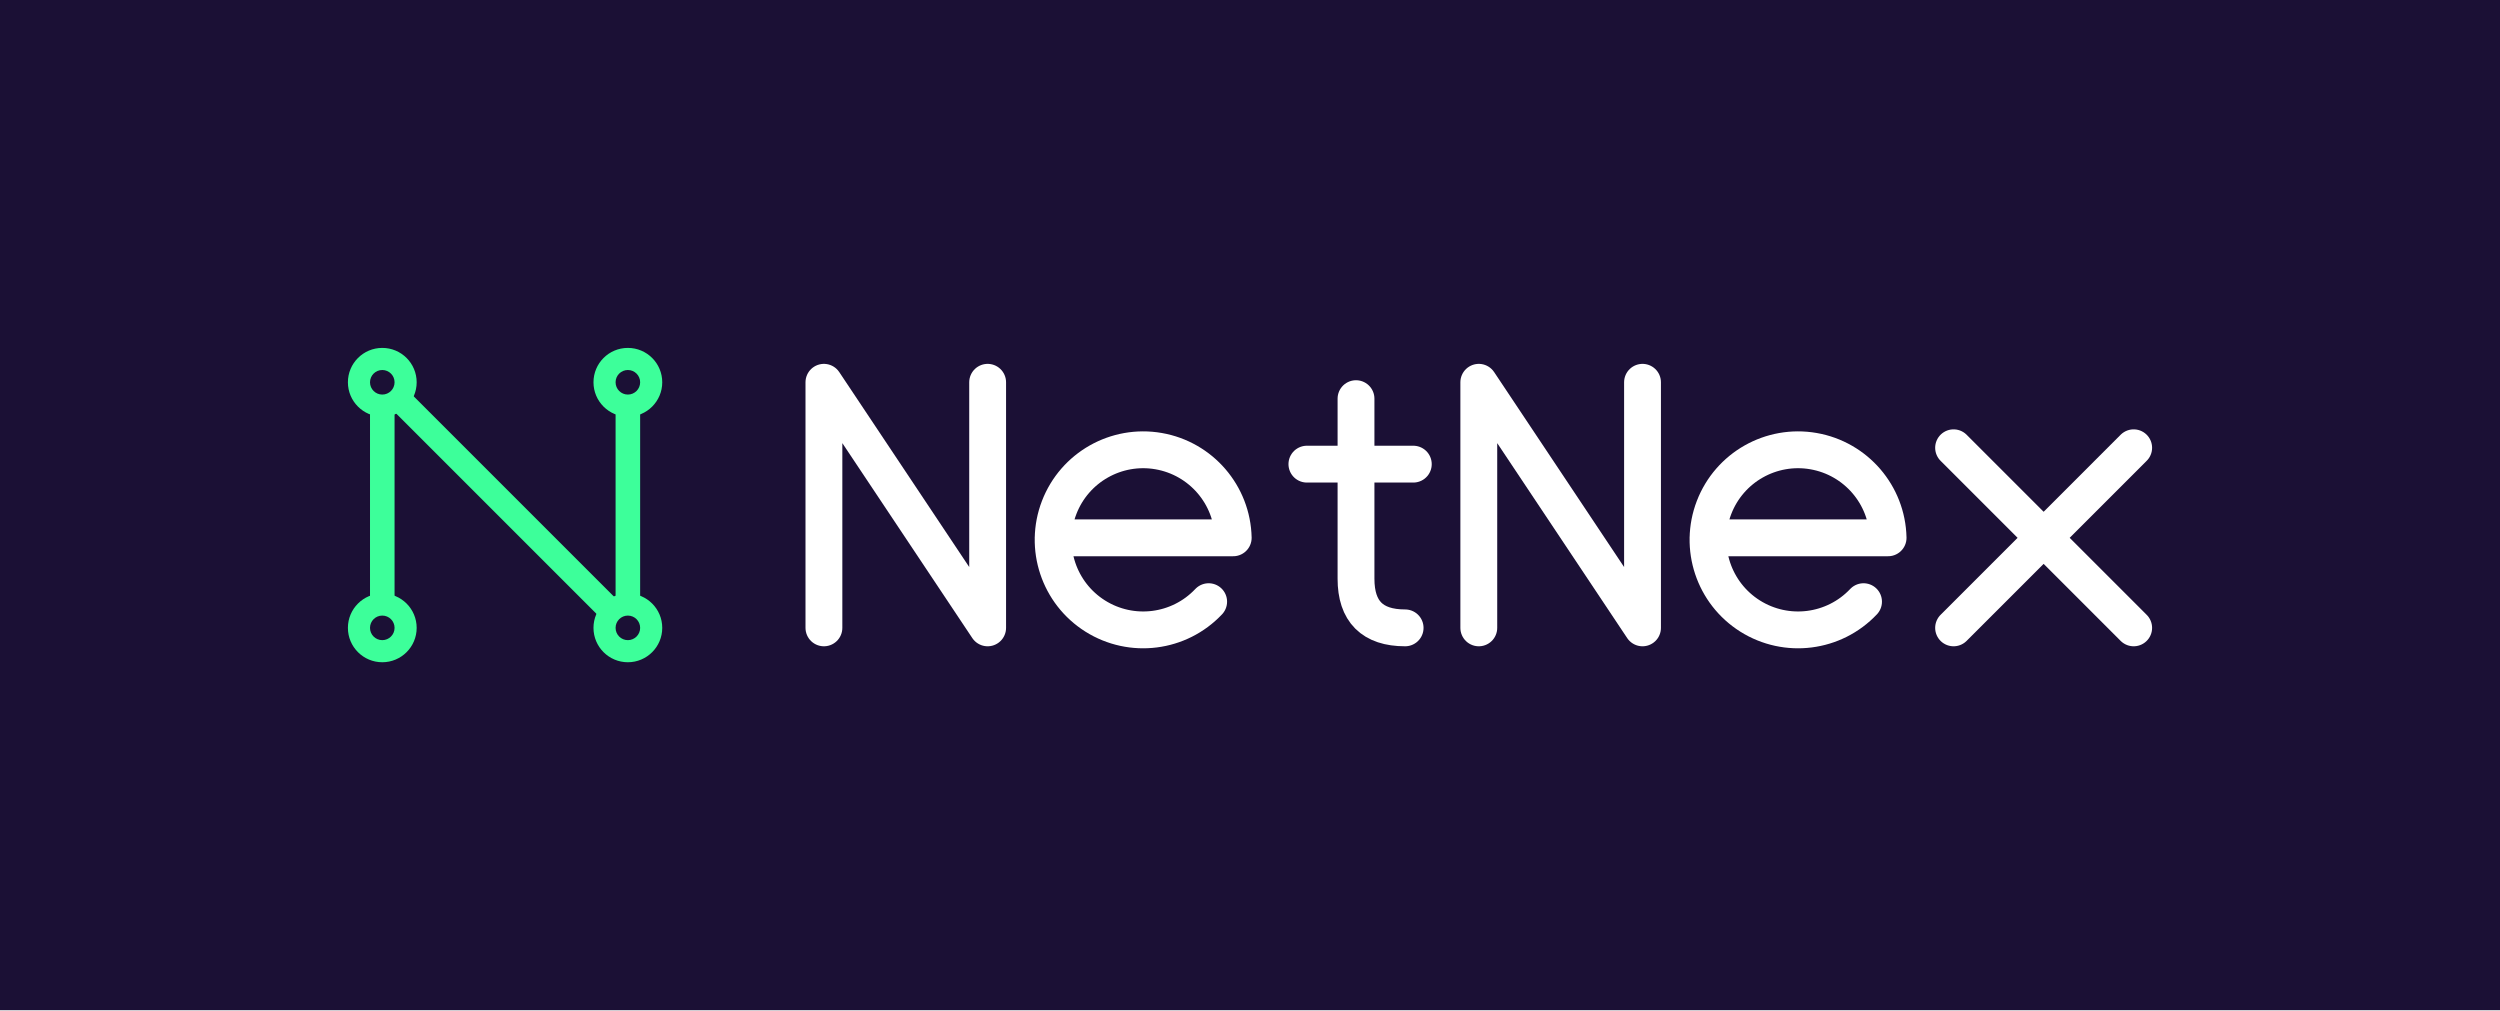
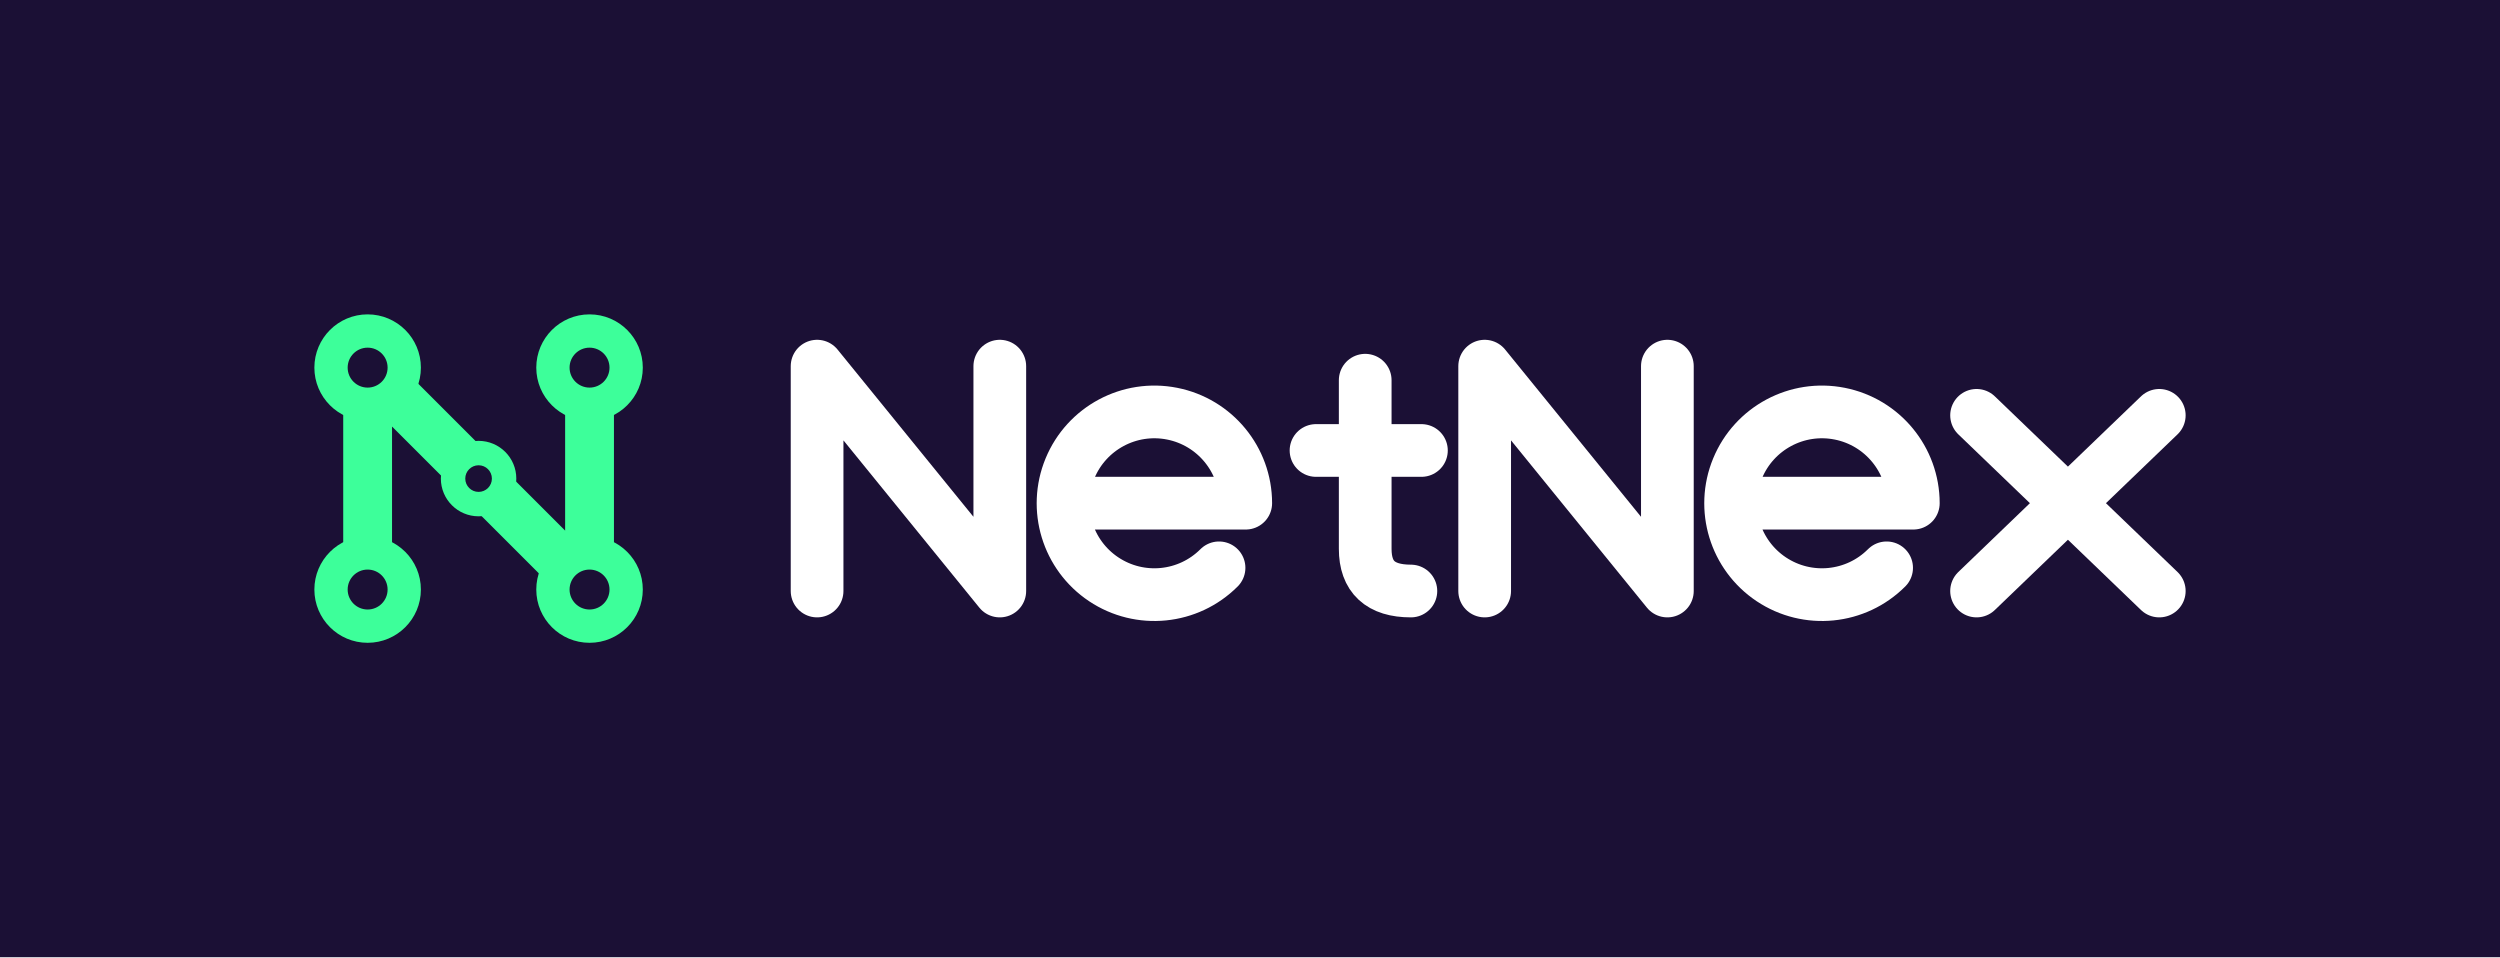
- <svg xmlns="http://www.w3.org/2000/svg" viewBox="0 0 1221.6 493.6" width="1221.6" height="493.6">
+ <svg xmlns="http://www.w3.org/2000/svg" viewBox="0 0 1351.9 517.6" width="1351.9" height="517.6">
  <defs>
-     <mask id="h" maskUnits="userSpaceOnUse" x="-30" y="-30" width="160" height="160">
-       <rect x="-30" y="-30" width="160" height="160" fill="#fff" />
+     <mask id="h" maskUnits="userSpaceOnUse" x="-40" y="-40" width="180" height="180">
+       <rect x="-40" y="-40" width="180" height="180" fill="#fff" />
      <g fill="#000">
-         <circle cx="0" cy="0" r="5" />
-         <circle cx="0" cy="100" r="5" />
-         <circle cx="100" cy="0" r="5" />
-         <circle cx="100" cy="100" r="5" />
+         <circle cx="0" cy="0" r="9" />
+         <circle cx="0" cy="100" r="9" />
+         <circle cx="100" cy="0" r="9" />
+         <circle cx="100" cy="100" r="9" />
+         <circle cx="50" cy="50" r="6" />
      </g>
    </mask>
  </defs>
-   <rect width="1221.6" height="493.6" fill="#1B1035" />
-   <g transform="translate(186.8 186.8) scale(1.2)">
+   <rect width="1351.9" height="517.6" fill="#1B1035" />
+   <g transform="translate(198.8 198.8) scale(1.2)">
    <g mask="url(#h)">
-       <path d="M0 100V0L100 100V0" fill="none" stroke="#3DFF9A" stroke-width="10" stroke-linecap="round" stroke-linejoin="round" />
+       <path d="M0 100V0L100 100V0" fill="none" stroke="#3DFF9A" stroke-width="22" stroke-linecap="round" stroke-linejoin="round" />
      <g fill="#3DFF9A">
-         <circle cx="0" cy="0" r="14" />
-         <circle cx="0" cy="100" r="14" />
-         <circle cx="100" cy="0" r="14" />
-         <circle cx="100" cy="100" r="14" />
+         <circle cx="0" cy="0" r="24" />
+         <circle cx="0" cy="100" r="24" />
+         <circle cx="100" cy="0" r="24" />
+         <circle cx="100" cy="100" r="24" />
+         <circle cx="50" cy="50" r="17" fill="#3DFF9A" />
      </g>
    </g>
  </g>
-   <g transform="translate(393.6 177.8) scale(2.0)">
-     <g transform="translate(4.5 4.5)" fill="none" stroke="#FFFFFF" stroke-width="9" stroke-linecap="round" stroke-linejoin="round">
-       <path d="M0 60V0L40 60V0" transform="translate(0 0)" />
-       <path d="M0 38H44A22 22 0 1 0 38 53.6" transform="translate(56 0)" />
-       <path d="M14 4V48Q14 60 26 60M2 20H28" transform="translate(116 0)" />
-       <path d="M0 60V0L40 60V0" transform="translate(160 0)" />
-       <path d="M0 38H44A22 22 0 1 0 38 53.6" transform="translate(216 0)" />
-       <path d="M0 16L44 60M44 16L0 60" transform="translate(276 0)" />
+   <g transform="translate(427.6 183.75) scale(1.9)">
+     <g transform="translate(7.5 7.5)" fill="none" stroke="#FFFFFF" stroke-width="15" stroke-linecap="round" stroke-linejoin="round">
+       <path d="M0 64V0L52 64V0" transform="translate(0 0)" />
+       <path d="M0 39H52A26 26 0 1 0 44.4 57.4" transform="translate(70 0)" />
+       <path d="M16 4V52Q16 64 29 64M2 24H32" transform="translate(140 0)" />
+       <path d="M0 64V0L52 64V0" transform="translate(190 0)" />
+       <path d="M0 39H52A26 26 0 1 0 44.4 57.4" transform="translate(260 0)" />
+       <path d="M0 14L52 64M52 14L0 64" transform="translate(330 0)" />
    </g>
  </g>
</svg>
